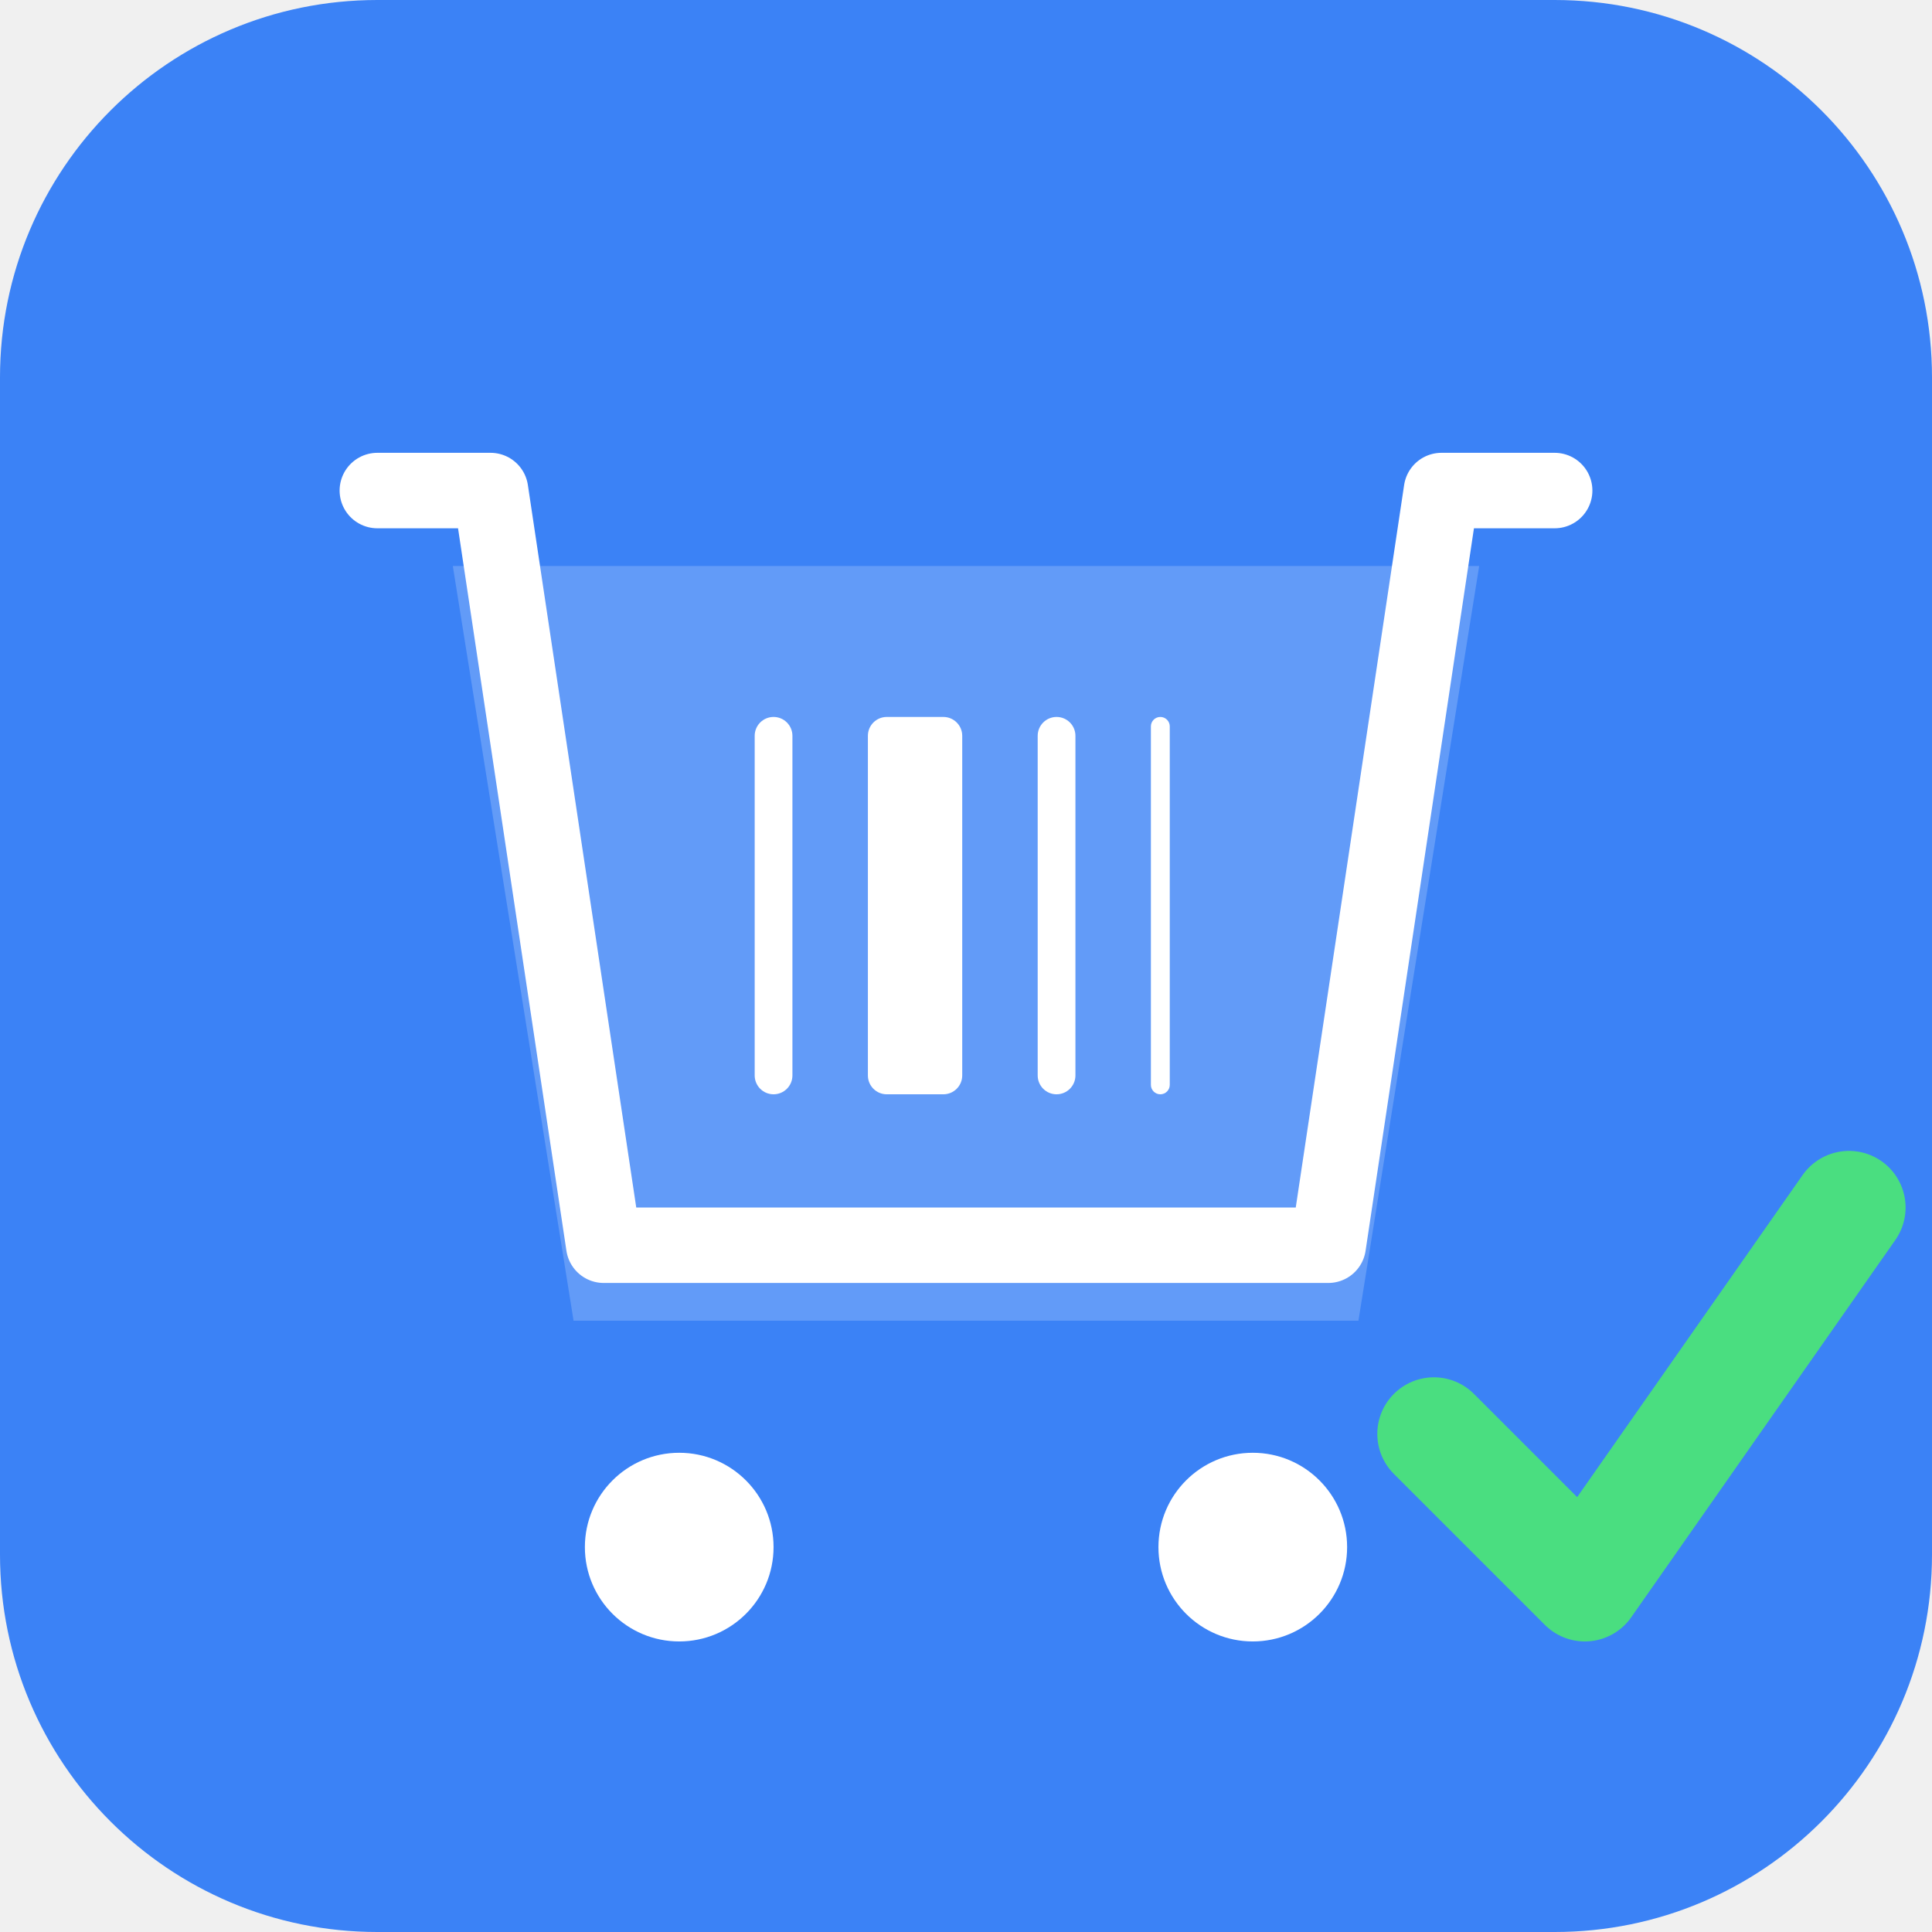
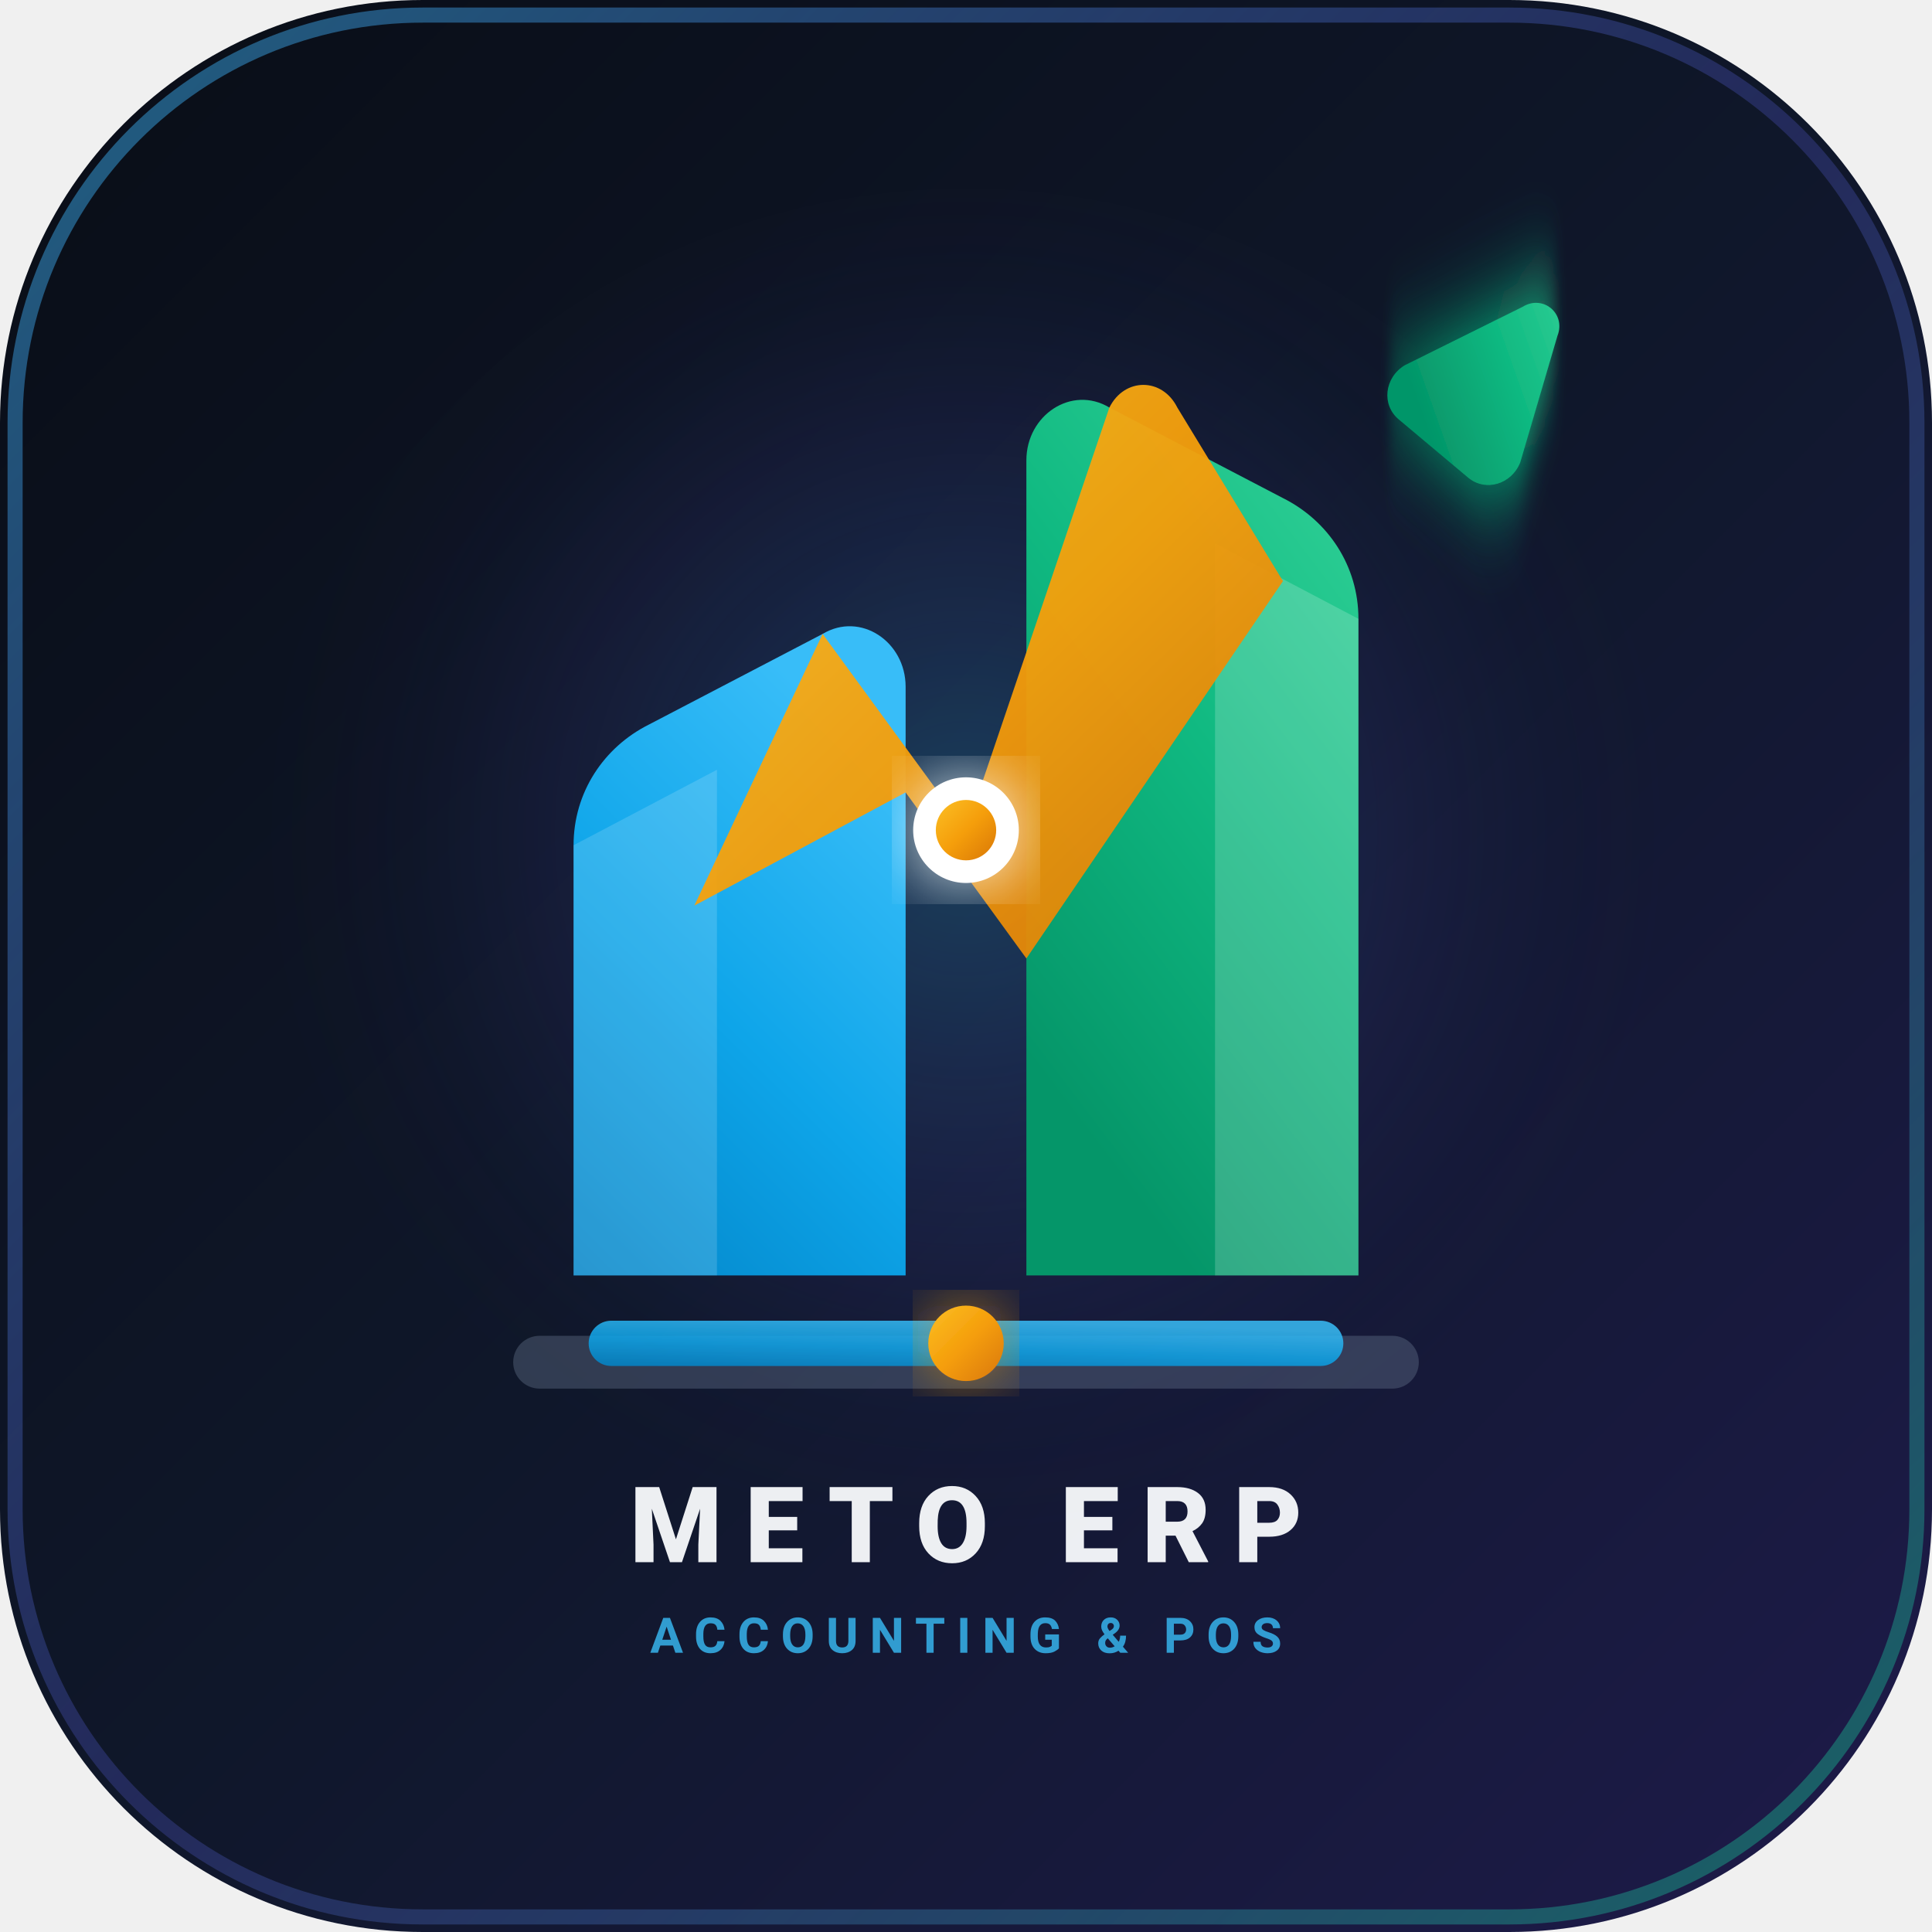
- <svg xmlns="http://www.w3.org/2000/svg" width="512" height="512" viewBox="0 0 512 512" fill="none">
-   <rect width="512" height="512" rx="100" fill="#3b82f6" />
-   <path d="M120 150H392L360 350H152L120 150Z" fill="white" fill-opacity="0.2" />
-   <path d="M100 130L130 130L160 330H352L382 130H412" stroke="white" stroke-width="20" stroke-linecap="round" stroke-linejoin="round" />
-   <circle cx="180" cy="410" r="25" fill="white" />
-   <circle cx="332" cy="410" r="25" fill="white" />
-   <rect x="200" y="190" width="10" height="100" rx="5" fill="white" />
-   <rect x="230" y="190" width="25" height="100" rx="5" fill="white" />
-   <rect x="275" y="190" width="10" height="100" rx="5" fill="white" />
-   <rect x="305" y="190" width="5" height="100" rx="2.5" fill="white" />
-   <path d="M380 380L420 420L490 320" stroke="#4ade80" stroke-width="30" stroke-linecap="round" stroke-linejoin="round" />
+ <svg xmlns="http://www.w3.org/2000/svg" viewBox="0 0 512 512" width="512" height="512">
+   <defs>
+     <linearGradient id="bgGrad" x1="0%" y1="0%" x2="100%" y2="100%">
+       <stop offset="0%" stop-color="#090d16" />
+       <stop offset="50%" stop-color="#0f172a" />
+       <stop offset="100%" stop-color="#1e1b4b" />
+     </linearGradient>
+     <linearGradient id="borderGrad" x1="0%" y1="0%" x2="100%" y2="100%">
+       <stop offset="0%" stop-color="#38bdf8" stop-opacity="0.8" />
+       <stop offset="50%" stop-color="#6366f1" stop-opacity="0.4" />
+       <stop offset="100%" stop-color="#10b981" stop-opacity="0.8" />
+     </linearGradient>
+     <linearGradient id="cyanPillar" x1="0%" y1="100%" x2="50%" y2="0%">
+       <stop offset="0%" stop-color="#0284c7" />
+       <stop offset="50%" stop-color="#0ea5e9" />
+       <stop offset="100%" stop-color="#38bdf8" />
+     </linearGradient>
+     <linearGradient id="emeraldPillar" x1="50%" y1="100%" x2="100%" y2="0%">
+       <stop offset="0%" stop-color="#059669" />
+       <stop offset="50%" stop-color="#10b981" />
+       <stop offset="100%" stop-color="#34d399" />
+     </linearGradient>
+     <linearGradient id="goldGrad" x1="0%" y1="0%" x2="100%" y2="100%">
+       <stop offset="0%" stop-color="#fbbf24" />
+       <stop offset="50%" stop-color="#f59e0b" />
+       <stop offset="100%" stop-color="#d97706" />
+     </linearGradient>
+     <filter id="glow" x="-20%" y="-20%" width="140%" height="140%">
+       <feGaussianBlur stdDeviation="10" result="blur" />
+       <feComposite in="SourceGraphic" in2="blur" operator="over" />
+     </filter>
+     <radialGradient id="centerGlow" cx="50%" cy="45%" r="50%">
+       <stop offset="0%" stop-color="#38bdf8" stop-opacity="0.25" />
+       <stop offset="60%" stop-color="#6366f1" stop-opacity="0.08" />
+       <stop offset="100%" stop-color="#0f172a" stop-opacity="0" />
+     </radialGradient>
+   </defs>
+   <rect width="512" height="512" rx="112" fill="url(#bgGrad)" />
+   <rect width="504" height="504" x="4" y="4" rx="108" fill="none" stroke="url(#borderGrad)" stroke-width="4" stroke-opacity="0.6" />
+   <circle cx="256" cy="240" r="190" fill="url(#centerGlow)" />
+   <g transform="translate(0, -6)">
+     <rect x="136" y="360" width="240" height="14" rx="7" fill="#64748b" opacity="0.4" />
+     <rect x="156" y="356" width="200" height="12" rx="6" fill="url(#cyanPillar)" opacity="0.85" />
+     <circle cx="256" cy="362" r="10" fill="url(#goldGrad)" filter="url(#glow)" />
+     <path d="M152 344 L152 230 C152 216 160 204 172 198 L218 174 C228 168 240 176 240 188 L240 344 Z" fill="url(#cyanPillar)" />
+     <path d="M152 230 L190 210 L190 344 L152 344 Z" fill="#ffffff" opacity="0.15" />
+     <path d="M360 344 L360 170 C360 156 352 144 340 138 L294 114 C284 108 272 116 272 128 L272 344 Z" fill="url(#emeraldPillar)" />
+     <path d="M322 150 L360 170 L360 344 L322 344 Z" fill="#ffffff" opacity="0.18" />
+     <path d="M218 174 L256 226 L294 114 C298 106 308 106 312 114 L340 160 L272 260 L240 216 L184 246 Z" fill="url(#goldGrad)" opacity="0.95" />
+     <circle cx="256" cy="226" r="14" fill="#ffffff" filter="url(#glow)" />
+     <circle cx="256" cy="226" r="8" fill="url(#goldGrad)" />
+     <path d="M374 130 L406 130 C412 130 416 124 414 118 L400 86 C398 80 390 80 388 86 L374 118 C372 124 376 130 382 130 Z" fill="url(#emeraldPillar)" transform="rotate(40 394 108)" filter="url(#glow)" />
+     <text x="256" y="420" text-anchor="middle" font-family="'Segoe UI', Roboto, -apple-system, sans-serif" font-weight="900" font-size="28" fill="#f8fafc" letter-spacing="6" opacity="0.95">METO ERP</text>
+     <text x="256" y="444" text-anchor="middle" font-family="'Segoe UI', Roboto, -apple-system, sans-serif" font-weight="600" font-size="13" fill="#38bdf8" letter-spacing="3" opacity="0.8">ACCOUNTING &amp; POS</text>
+   </g>
</svg>
